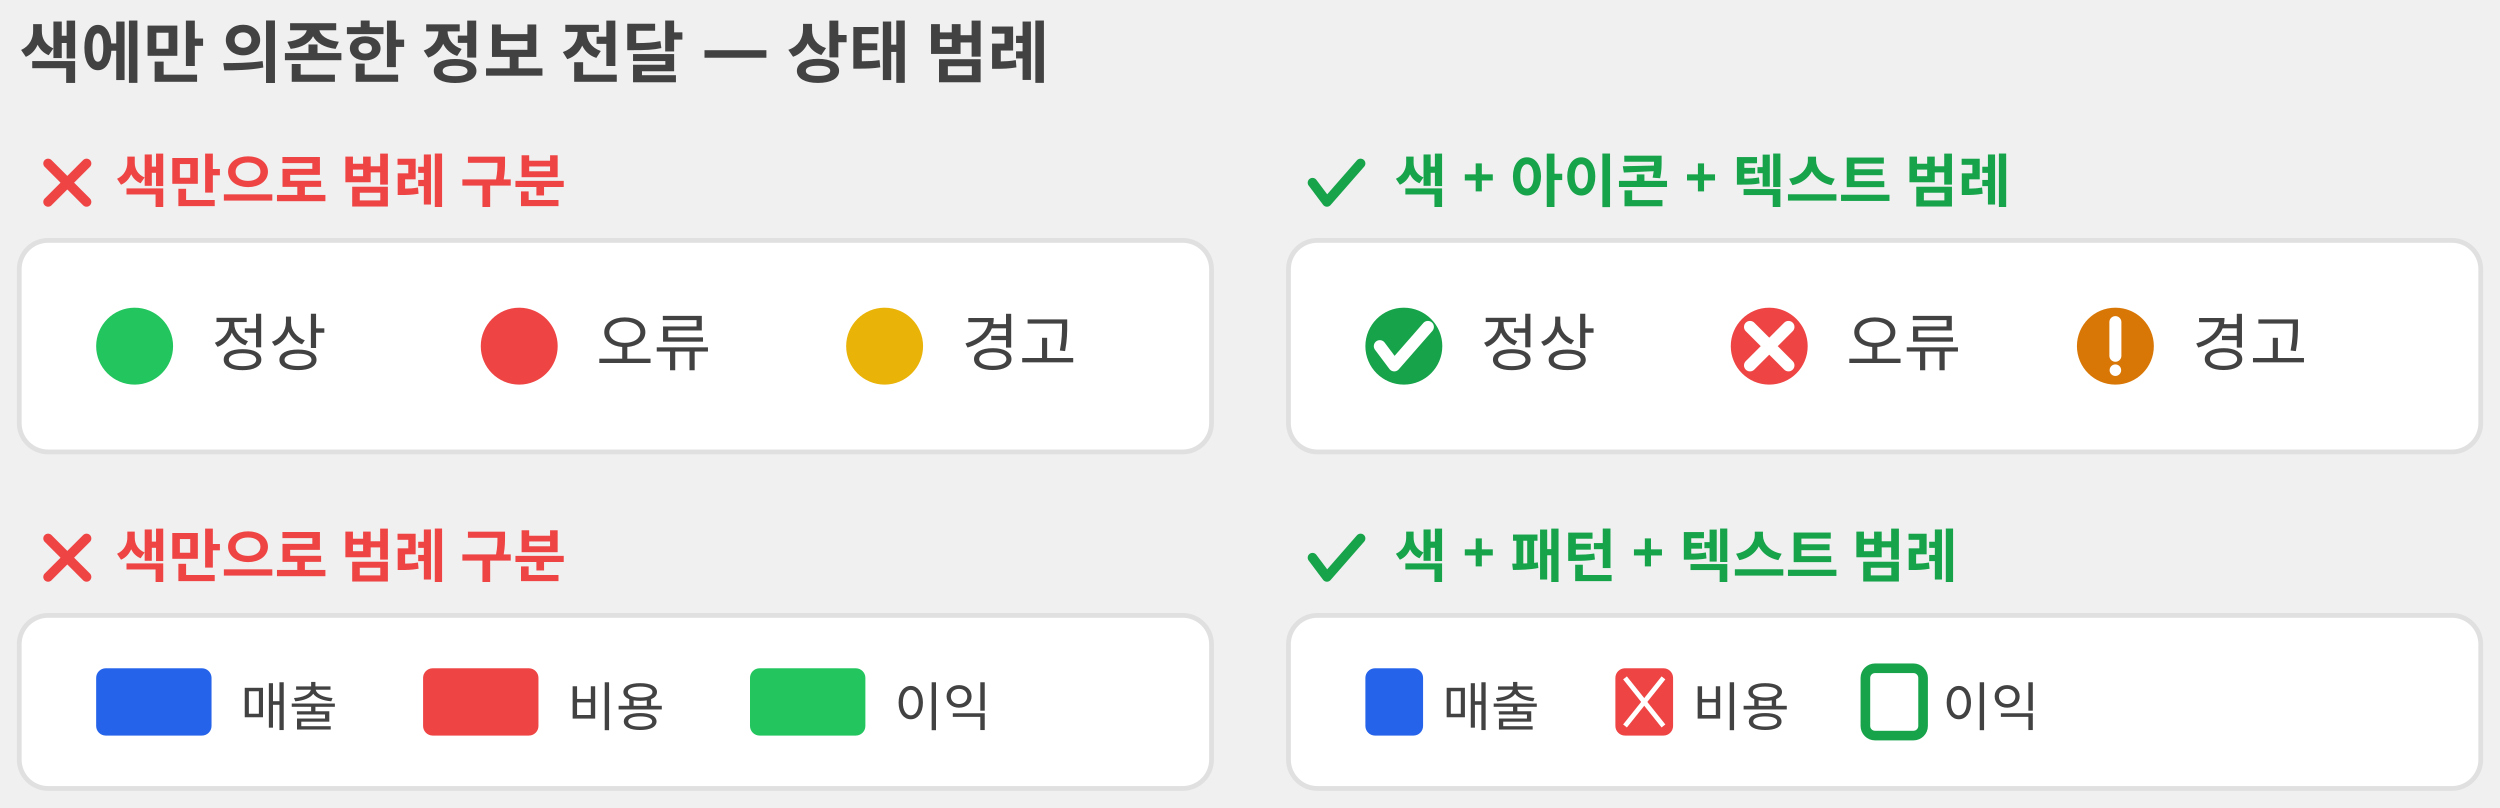
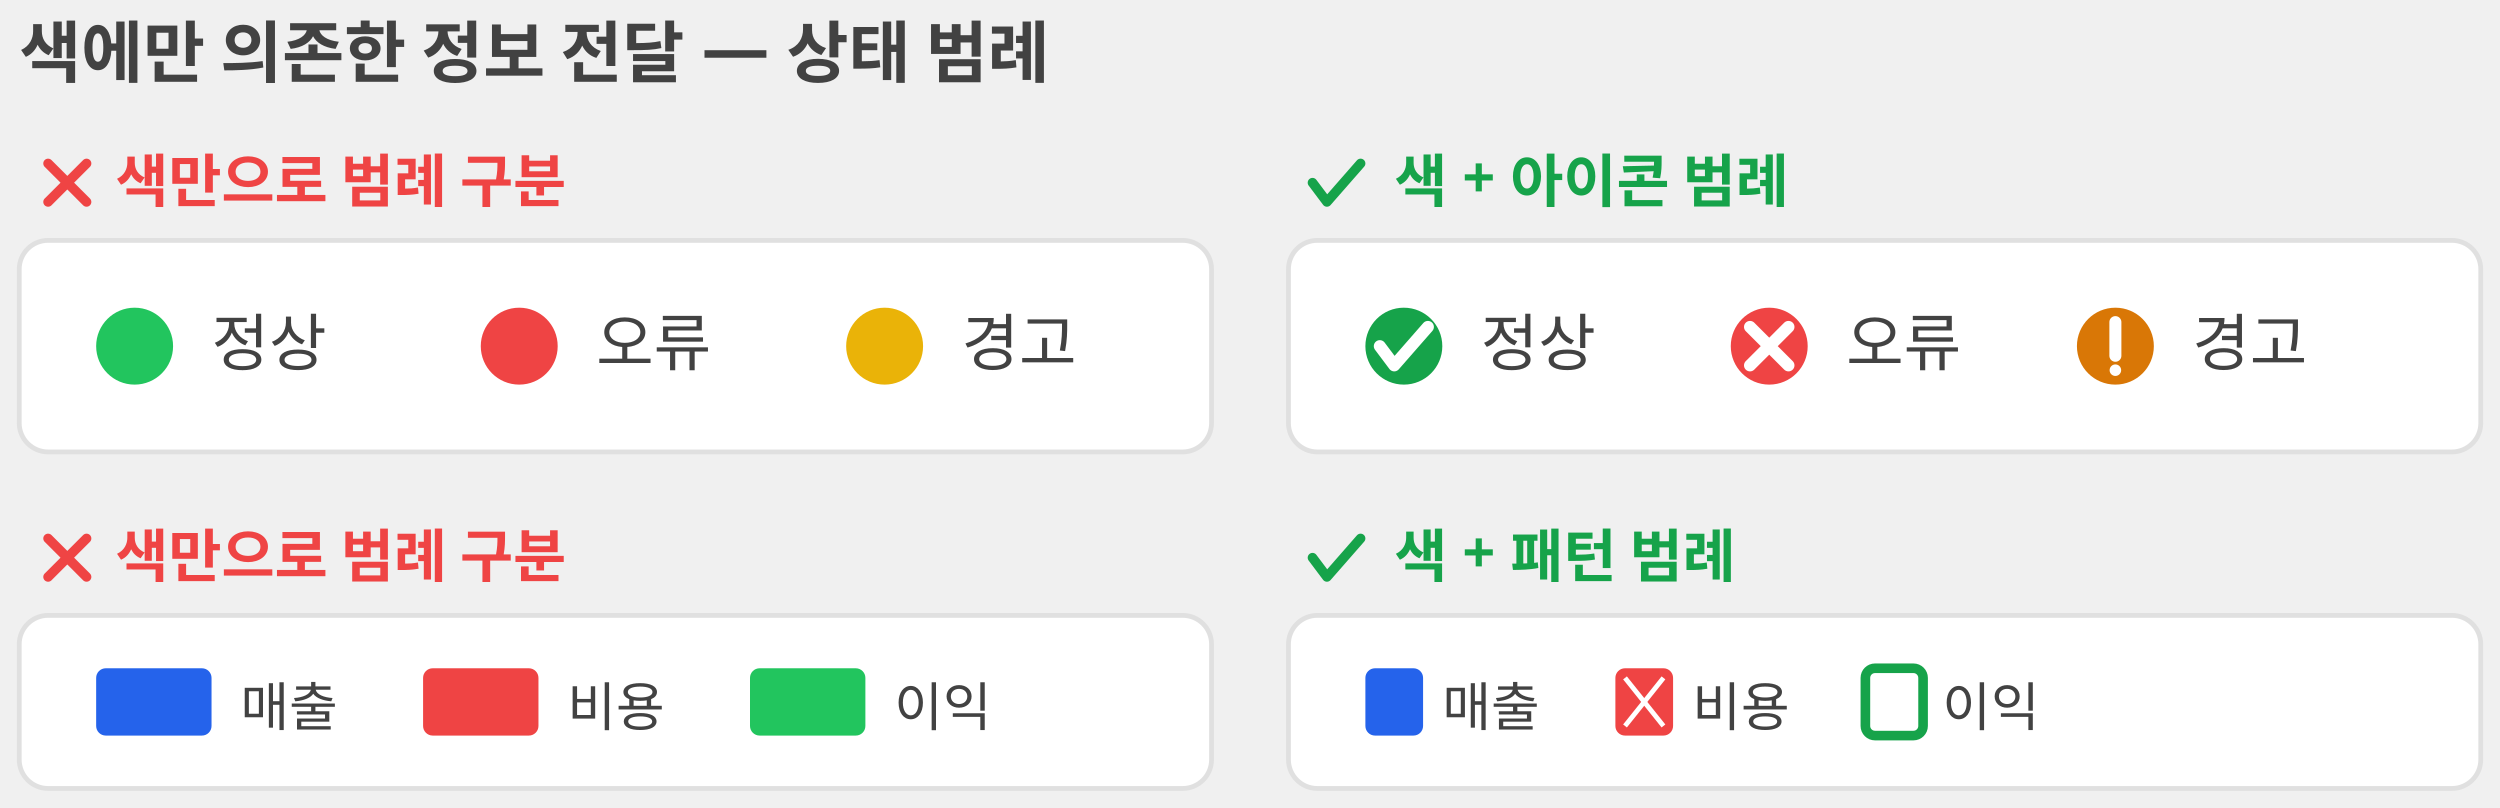
<svg xmlns="http://www.w3.org/2000/svg" width="520" height="168">
  <text x="4" y="16" font-family="Noto Sans KR, sans-serif" font-size="14" font-weight="700" fill="#424242">색에만 의존한 정보 전달 — 상태 범례</text>
  <path d="M10,34 L18,42 M18,34 L10,42" stroke="#EF4444" stroke-width="2" stroke-linecap="round" />
  <text x="24" y="42" font-family="Noto Sans KR, sans-serif" font-size="12" font-weight="600" fill="#EF4444">색만으로 범례 구분</text>
  <rect x="4" y="50" width="248" height="44" rx="6" fill="#fff" stroke="#E0E0E0" />
  <circle cx="28" cy="72" r="8" fill="#22C55E" />
  <text x="44" y="76" font-family="Noto Sans KR, sans-serif" font-size="13" fill="#424242">정상</text>
  <circle cx="108" cy="72" r="8" fill="#EF4444" />
  <text x="124" y="76" font-family="Noto Sans KR, sans-serif" font-size="13" fill="#424242">오류</text>
  <circle cx="184" cy="72" r="8" fill="#EAB308" />
  <text x="200" y="76" font-family="Noto Sans KR, sans-serif" font-size="13" fill="#424242">경고</text>
  <path d="M273,38 L276,42 L283,34" stroke="#16A34A" stroke-width="2" stroke-linecap="round" stroke-linejoin="round" fill="none" />
-   <text x="290" y="42" font-family="Noto Sans KR, sans-serif" font-size="12" font-weight="600" fill="#16A34A">색 + 아이콘 + 텍스트 범례</text>
+   <text x="290" y="42" font-family="Noto Sans KR, sans-serif" font-size="12" font-weight="600" fill="#16A34A">색 + 아이콘 범례</text>
  <rect x="268" y="50" width="248" height="44" rx="6" fill="#fff" stroke="#E0E0E0" />
  <circle cx="292" cy="72" r="8" fill="#16A34A" />
  <path d="M287,72 L290,76 L297,68" stroke="#fff" stroke-width="2.5" stroke-linecap="round" stroke-linejoin="round" fill="none" />
  <text x="308" y="76" font-family="Noto Sans KR, sans-serif" font-size="13" fill="#424242">정상</text>
  <circle cx="368" cy="72" r="8" fill="#EF4444" />
  <path d="M364,68 L372,76 M372,68 L364,76" stroke="#fff" stroke-width="2.5" stroke-linecap="round" />
  <text x="384" y="76" font-family="Noto Sans KR, sans-serif" font-size="13" fill="#424242">오류</text>
  <circle cx="440" cy="72" r="8" fill="#D97706" />
  <line x1="440" y1="67" x2="440" y2="74" stroke="#fff" stroke-width="2.5" stroke-linecap="round" />
  <circle cx="440" cy="77" r="1.2" fill="#fff" />
  <text x="456" y="76" font-family="Noto Sans KR, sans-serif" font-size="13" fill="#424242">경고</text>
  <path d="M10,112 L18,120 M18,112 L10,120" stroke="#EF4444" stroke-width="2" stroke-linecap="round" />
  <text x="24" y="120" font-family="Noto Sans KR, sans-serif" font-size="12" font-weight="600" fill="#EF4444">색만으로 범례 구분</text>
  <rect x="4" y="128" width="248" height="36" rx="6" fill="#fff" stroke="#E0E0E0" />
  <rect x="20" y="139" width="24" height="14" rx="2" fill="#2563EB" />
  <text x="50" y="151" font-family="Noto Sans KR, sans-serif" font-size="11" fill="#424242">매출</text>
  <rect x="88" y="139" width="24" height="14" rx="2" fill="#EF4444" />
  <text x="118" y="151" font-family="Noto Sans KR, sans-serif" font-size="11" fill="#424242">비용</text>
  <rect x="156" y="139" width="24" height="14" rx="2" fill="#22C55E" />
  <text x="186" y="151" font-family="Noto Sans KR, sans-serif" font-size="11" fill="#424242">이익</text>
  <path d="M273,116 L276,120 L283,112" stroke="#16A34A" stroke-width="2" stroke-linecap="round" stroke-linejoin="round" fill="none" />
-   <text x="290" y="120" font-family="Noto Sans KR, sans-serif" font-size="12" font-weight="600" fill="#16A34A">색 + 패턴 + 텍스트 범례</text>
+   <text x="290" y="120" font-family="Noto Sans KR, sans-serif" font-size="12" font-weight="600" fill="#16A34A">색 + 패턴 범례</text>
  <rect x="268" y="128" width="248" height="36" rx="6" fill="#fff" stroke="#E0E0E0" />
  <rect x="284" y="139" width="12" height="14" rx="2" fill="#2563EB" />
  <text x="300" y="151" font-family="Noto Sans KR, sans-serif" font-size="11" fill="#424242">매출</text>
  <rect x="336" y="139" width="12" height="14" rx="2" fill="#EF4444" />
  <line x1="338" y1="141" x2="346" y2="151" stroke="#fff" stroke-width="1" />
  <line x1="338" y1="151" x2="346" y2="141" stroke="#fff" stroke-width="1" />
  <text x="352" y="151" font-family="Noto Sans KR, sans-serif" font-size="11" fill="#424242">비용</text>
  <rect x="388" y="139" width="12" height="14" rx="2" fill="none" stroke="#16A34A" stroke-width="2" />
  <text x="404" y="151" font-family="Noto Sans KR, sans-serif" font-size="11" fill="#424242">이익</text>
</svg>
